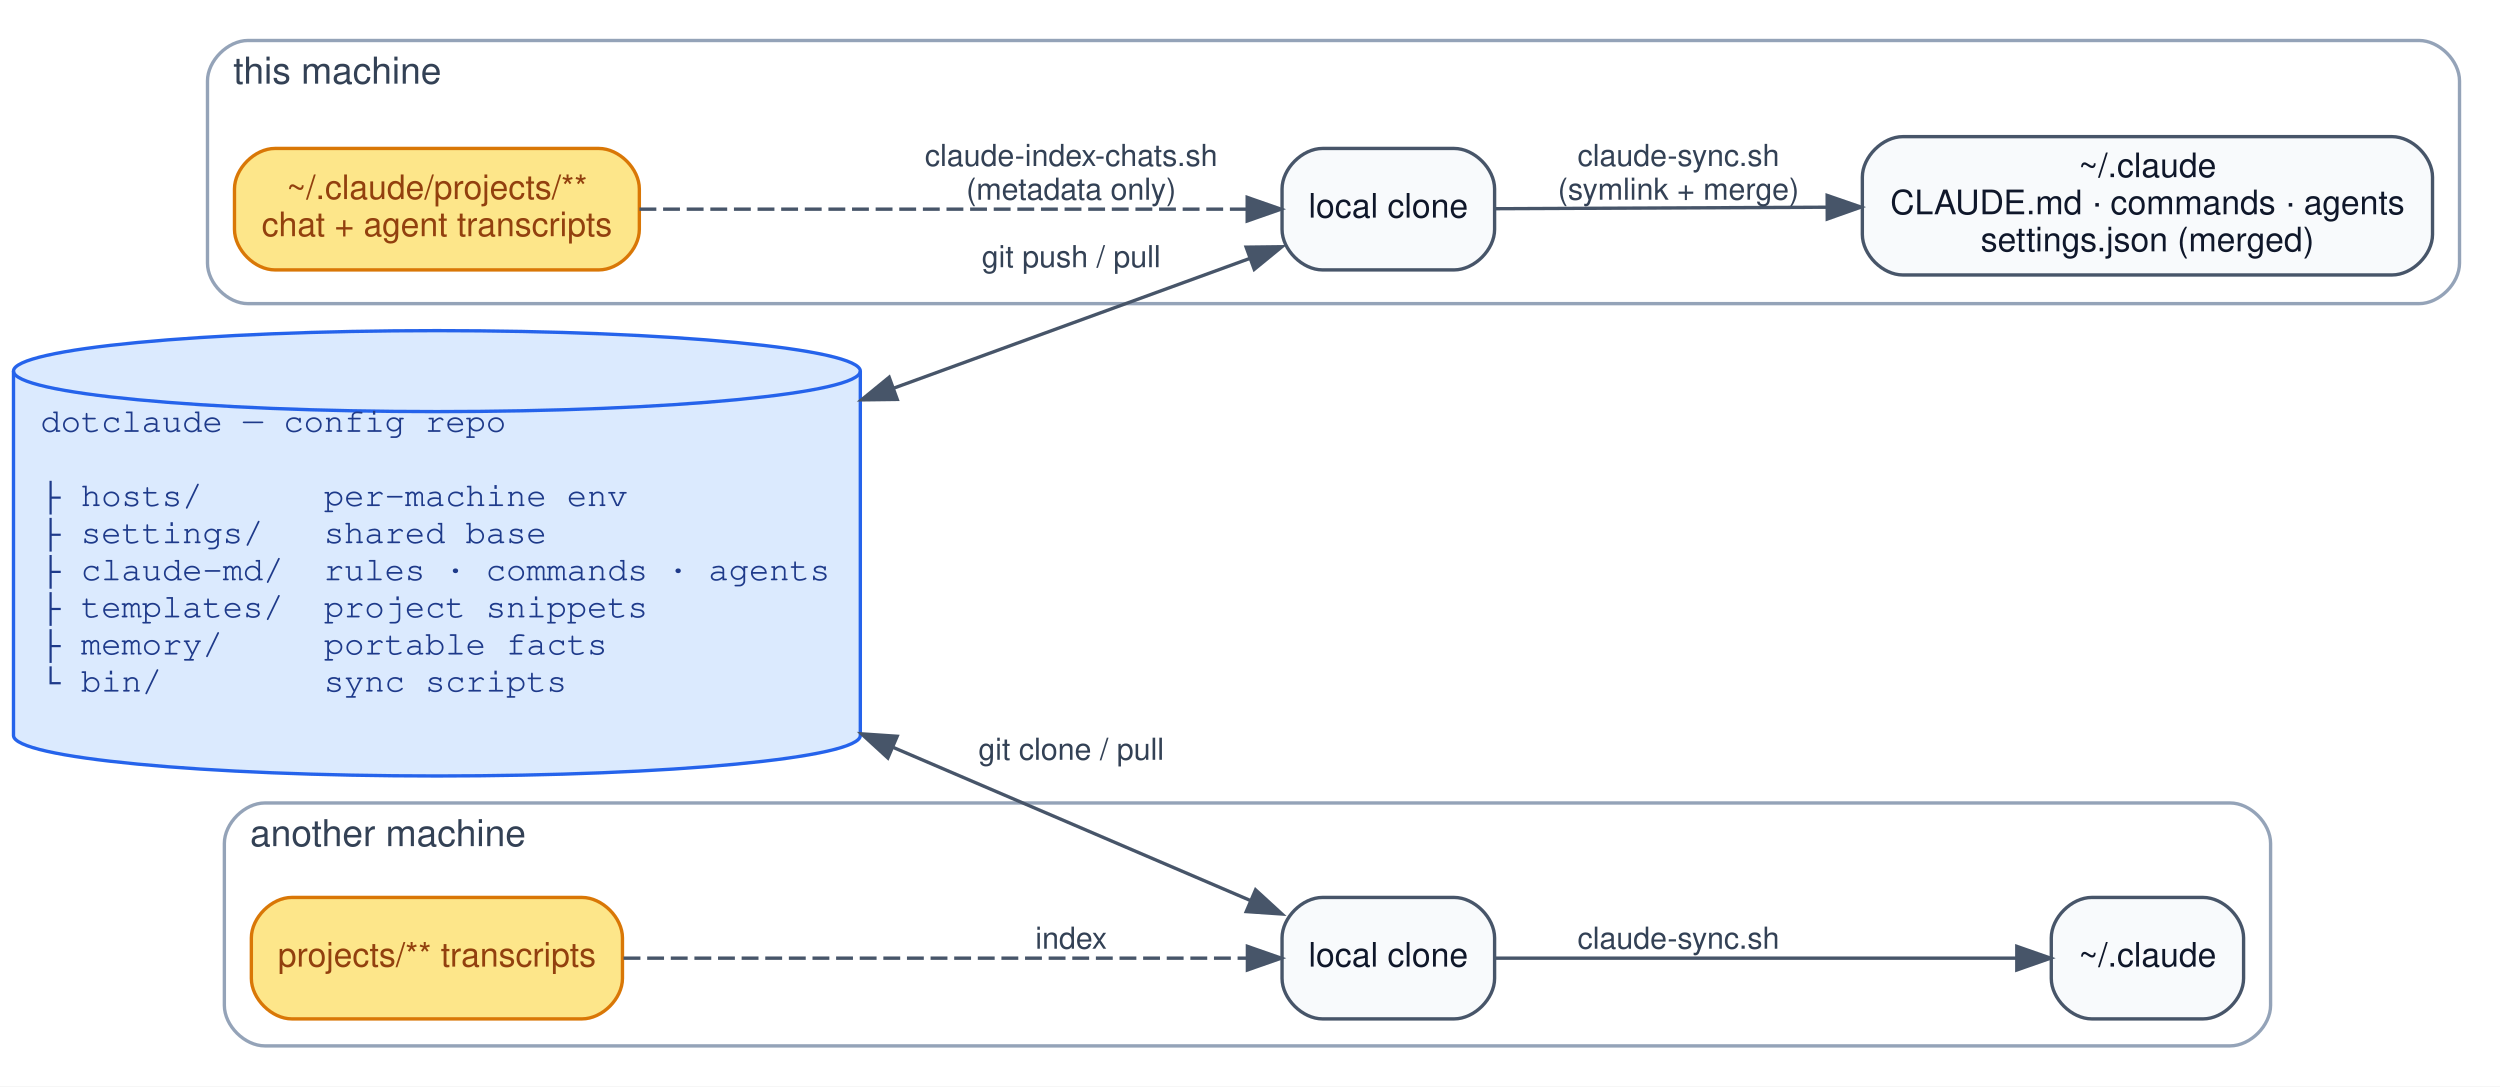
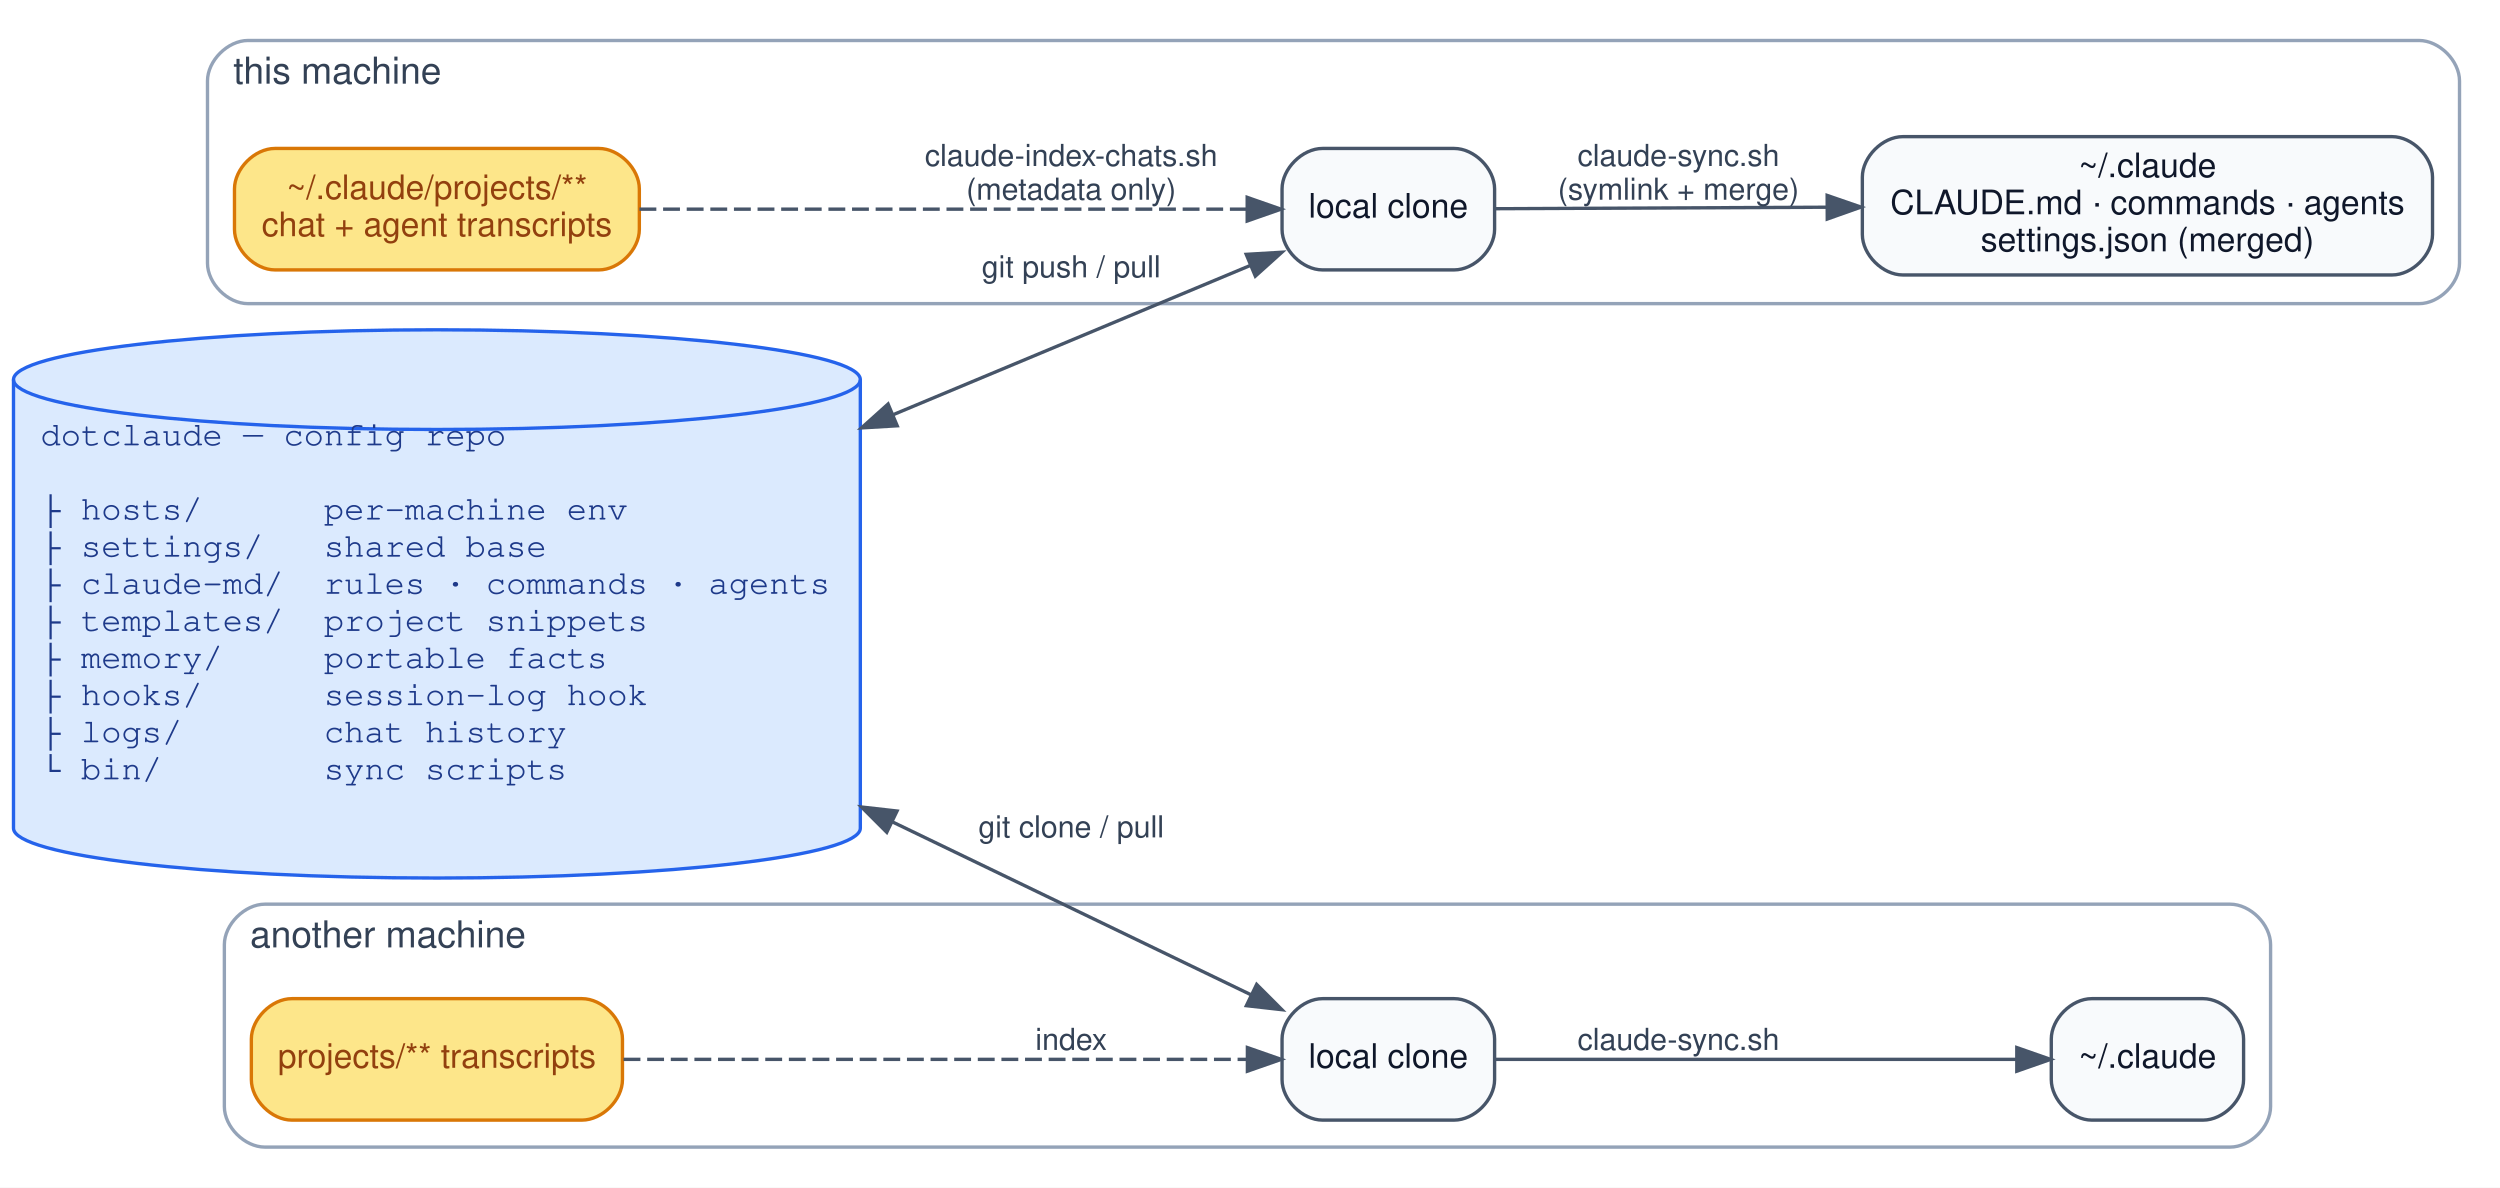
- <svg xmlns="http://www.w3.org/2000/svg" width="741pt" height="322pt" viewBox="0.00 0.00 741.00 322.00">
-   <g id="graph0" class="graph" transform="scale(1 1) rotate(0) translate(4 318)">
-     <polygon fill="white" stroke="transparent" points="-4,4 -4,-318 737,-318 737,4 -4,4" />
+ <svg xmlns="http://www.w3.org/2000/svg" width="741pt" height="352pt" viewBox="0.00 0.00 741.00 352.00">
+   <g id="graph0" class="graph" transform="scale(1 1) rotate(0) translate(4 348)">
+     <polygon fill="white" stroke="transparent" points="-4,4 -4,-348 737,-348 737,4 -4,4" />
    <g id="clust1" class="cluster">
-       <path fill="white" stroke="#94a3b8" d="M69.5,-228C69.5,-228 713,-228 713,-228 719,-228 725,-234 725,-240 725,-240 725,-294 725,-294 725,-300 719,-306 713,-306 713,-306 69.5,-306 69.5,-306 63.5,-306 57.5,-300 57.5,-294 57.5,-294 57.5,-240 57.5,-240 57.5,-234 63.5,-228 69.5,-228" />
-       <text text-anchor="middle" x="96" y="-293.2" font-family="Helvetica" font-size="11.00" fill="#334155">this machine</text>
+       <path fill="white" stroke="#94a3b8" d="M69.5,-258C69.5,-258 713,-258 713,-258 719,-258 725,-264 725,-270 725,-270 725,-324 725,-324 725,-330 719,-336 713,-336 713,-336 69.5,-336 69.5,-336 63.5,-336 57.5,-330 57.5,-324 57.5,-324 57.5,-270 57.5,-270 57.5,-264 63.5,-258 69.5,-258" />
+       <text text-anchor="middle" x="96" y="-323.2" font-family="Helvetica" font-size="11.00" fill="#334155">this machine</text>
    </g>
    <g id="clust2" class="cluster">
      <path fill="white" stroke="#94a3b8" d="M74.5,-8C74.5,-8 657,-8 657,-8 663,-8 669,-14 669,-20 669,-20 669,-68 669,-68 669,-74 663,-80 657,-80 657,-80 74.5,-80 74.5,-80 68.5,-80 62.5,-74 62.5,-68 62.5,-68 62.5,-20 62.5,-20 62.5,-14 68.5,-8 74.5,-8" />
      <text text-anchor="middle" x="111" y="-67.2" font-family="Helvetica" font-size="11.00" fill="#334155">another machine</text>
    </g>
    <g id="node1" class="node">
-       <path fill="#dbeafe" stroke="#2563eb" d="M251,-208C251,-214.62 194.75,-220 125.5,-220 56.25,-220 0,-214.62 0,-208 0,-208 0,-100 0,-100 0,-93.38 56.25,-88 125.5,-88 194.75,-88 251,-93.38 251,-100 251,-100 251,-208 251,-208" />
-       <path fill="none" stroke="#2563eb" d="M251,-208C251,-201.38 194.75,-196 125.5,-196 56.25,-196 0,-201.38 0,-208" />
-       <text text-anchor="start" x="8" y="-190" font-family="Courier" font-size="10.00" fill="#1e3a8a">dotclaude — config repo</text>
-       <text text-anchor="start" x="8" y="-179" font-family="Courier" font-size="10.00" fill="#1e3a8a"> </text>
-       <text text-anchor="start" x="8" y="-168" font-family="Courier" font-size="10.00" fill="#1e3a8a">├ hosts/      per-machine env</text>
-       <text text-anchor="start" x="8" y="-157" font-family="Courier" font-size="10.00" fill="#1e3a8a">├ settings/   shared base</text>
-       <text text-anchor="start" x="8" y="-146" font-family="Courier" font-size="10.00" fill="#1e3a8a">├ claude-md/  rules · commands · agents</text>
-       <text text-anchor="start" x="8" y="-135" font-family="Courier" font-size="10.00" fill="#1e3a8a">├ templates/  project snippets</text>
-       <text text-anchor="start" x="8" y="-124" font-family="Courier" font-size="10.00" fill="#1e3a8a">├ memory/     portable facts</text>
-       <text text-anchor="start" x="8" y="-113" font-family="Courier" font-size="10.00" fill="#1e3a8a">└ bin/        sync scripts</text>
+       <path fill="#dbeafe" stroke="#2563eb" d="M251,-235.48C251,-243.63 194.75,-250.25 125.5,-250.25 56.25,-250.25 0,-243.63 0,-235.48 0,-235.48 0,-102.52 0,-102.52 0,-94.37 56.25,-87.75 125.5,-87.75 194.75,-87.75 251,-94.37 251,-102.52 251,-102.52 251,-235.48 251,-235.48" />
+       <path fill="none" stroke="#2563eb" d="M251,-235.48C251,-227.33 194.75,-220.7 125.5,-220.7 56.25,-220.7 0,-227.33 0,-235.48" />
+       <text text-anchor="start" x="8" y="-216" font-family="Courier" font-size="10.00" fill="#1e3a8a">dotclaude — config repo</text>
+       <text text-anchor="start" x="8" y="-205" font-family="Courier" font-size="10.00" fill="#1e3a8a"> </text>
+       <text text-anchor="start" x="8" y="-194" font-family="Courier" font-size="10.00" fill="#1e3a8a">├ hosts/      per-machine env</text>
+       <text text-anchor="start" x="8" y="-183" font-family="Courier" font-size="10.00" fill="#1e3a8a">├ settings/   shared base</text>
+       <text text-anchor="start" x="8" y="-172" font-family="Courier" font-size="10.00" fill="#1e3a8a">├ claude-md/  rules · commands · agents</text>
+       <text text-anchor="start" x="8" y="-161" font-family="Courier" font-size="10.00" fill="#1e3a8a">├ templates/  project snippets</text>
+       <text text-anchor="start" x="8" y="-150" font-family="Courier" font-size="10.00" fill="#1e3a8a">├ memory/     portable facts</text>
+       <text text-anchor="start" x="8" y="-139" font-family="Courier" font-size="10.00" fill="#1e3a8a">├ hooks/      session-log hook</text>
+       <text text-anchor="start" x="8" y="-128" font-family="Courier" font-size="10.00" fill="#1e3a8a">├ logs/       chat history</text>
+       <text text-anchor="start" x="8" y="-117" font-family="Courier" font-size="10.00" fill="#1e3a8a">└ bin/        sync scripts</text>
    </g>
    <g id="node2" class="node">
-       <path fill="#f8fafc" stroke="#475569" d="M427,-274C427,-274 388,-274 388,-274 382,-274 376,-268 376,-262 376,-262 376,-250 376,-250 376,-244 382,-238 388,-238 388,-238 427,-238 427,-238 433,-238 439,-244 439,-250 439,-250 439,-262 439,-262 439,-268 433,-274 427,-274" />
-       <text text-anchor="middle" x="407.5" y="-253.5" font-family="Helvetica" font-size="10.00" fill="#0f172a">local clone</text>
+       <path fill="#f8fafc" stroke="#475569" d="M427,-304C427,-304 388,-304 388,-304 382,-304 376,-298 376,-292 376,-292 376,-280 376,-280 376,-274 382,-268 388,-268 388,-268 427,-268 427,-268 433,-268 439,-274 439,-280 439,-280 439,-292 439,-292 439,-298 433,-304 427,-304" />
+       <text text-anchor="middle" x="407.5" y="-283.5" font-family="Helvetica" font-size="10.00" fill="#0f172a">local clone</text>
    </g>
    <g id="edge1" class="edge">
-       <path fill="none" stroke="#475569" d="M260.83,-202.93C299.4,-216.99 338.56,-231.25 366.54,-241.44" />
-       <polygon fill="#475569" stroke="#475569" points="261.94,-199.62 251.35,-199.48 259.55,-206.19 261.94,-199.62" />
-       <polygon fill="#475569" stroke="#475569" points="365.36,-244.74 375.96,-244.87 367.76,-238.16 365.36,-244.74" />
-       <text text-anchor="middle" x="313.5" y="-238.8" font-family="Helvetica" font-size="9.00" fill="#334155">git push / pull</text>
+       <path fill="none" stroke="#475569" d="M260.83,-225.13C299.4,-241.25 338.56,-257.61 366.54,-269.3" />
+       <polygon fill="#475569" stroke="#475569" points="261.93,-221.8 251.35,-221.17 259.23,-228.25 261.93,-221.8" />
+       <polygon fill="#475569" stroke="#475569" points="365.38,-272.61 375.96,-273.24 368.08,-266.15 365.38,-272.61" />
+       <text text-anchor="middle" x="313.5" y="-265.8" font-family="Helvetica" font-size="9.00" fill="#334155">git push / pull</text>
    </g>
    <g id="node5" class="node">
      <path fill="#f8fafc" stroke="#475569" d="M427,-52C427,-52 388,-52 388,-52 382,-52 376,-46 376,-40 376,-40 376,-28 376,-28 376,-22 382,-16 388,-16 388,-16 427,-16 427,-16 433,-16 439,-22 439,-28 439,-28 439,-40 439,-40 439,-46 433,-52 427,-52" />
      <text text-anchor="middle" x="407.5" y="-31.5" font-family="Helvetica" font-size="10.00" fill="#0f172a">local clone</text>
    </g>
    <g id="edge2" class="edge">
-       <path fill="none" stroke="#475569" d="M260.55,-96.55C299.21,-79.98 338.47,-63.15 366.52,-51.13" />
-       <polygon fill="#475569" stroke="#475569" points="259.16,-93.34 251.35,-100.49 261.92,-99.77 259.16,-93.34" />
-       <polygon fill="#475569" stroke="#475569" points="368.15,-54.25 375.96,-47.09 365.39,-47.81 368.15,-54.25" />
-       <text text-anchor="middle" x="313.5" y="-92.8" font-family="Helvetica" font-size="9.00" fill="#334155">git clone / pull</text>
+       <path fill="none" stroke="#475569" d="M260.55,-104.37C299.38,-85.65 338.82,-66.63 366.89,-53.1" />
+       <polygon fill="#475569" stroke="#475569" points="258.84,-101.31 251.35,-108.8 261.88,-107.61 258.84,-101.31" />
+       <polygon fill="#475569" stroke="#475569" points="368.47,-56.22 375.96,-48.73 365.43,-49.92 368.47,-56.22" />
+       <text text-anchor="middle" x="313.5" y="-99.8" font-family="Helvetica" font-size="9.00" fill="#334155">git clone / pull</text>
    </g>
    <g id="node3" class="node">
-       <path fill="#f8fafc" stroke="#475569" d="M705,-277.5C705,-277.5 560,-277.5 560,-277.5 554,-277.5 548,-271.5 548,-265.5 548,-265.5 548,-248.5 548,-248.5 548,-242.5 554,-236.5 560,-236.5 560,-236.5 705,-236.5 705,-236.5 711,-236.5 717,-242.5 717,-248.5 717,-248.5 717,-265.5 717,-265.5 717,-271.5 711,-277.5 705,-277.5" />
-       <text text-anchor="middle" x="632.5" y="-265.5" font-family="Helvetica" font-size="10.00" fill="#0f172a">~/.claude</text>
-       <text text-anchor="middle" x="632.5" y="-254.5" font-family="Helvetica" font-size="10.00" fill="#0f172a">CLAUDE.md · commands · agents</text>
-       <text text-anchor="middle" x="632.5" y="-243.5" font-family="Helvetica" font-size="10.00" fill="#0f172a">settings.json (merged)</text>
+       <path fill="#f8fafc" stroke="#475569" d="M705,-307.5C705,-307.5 560,-307.5 560,-307.5 554,-307.5 548,-301.5 548,-295.5 548,-295.5 548,-278.5 548,-278.5 548,-272.5 554,-266.5 560,-266.5 560,-266.5 705,-266.5 705,-266.5 711,-266.5 717,-272.5 717,-278.5 717,-278.5 717,-295.5 717,-295.5 717,-301.5 711,-307.5 705,-307.5" />
+       <text text-anchor="middle" x="632.5" y="-295.5" font-family="Helvetica" font-size="10.00" fill="#0f172a">~/.claude</text>
+       <text text-anchor="middle" x="632.5" y="-284.5" font-family="Helvetica" font-size="10.00" fill="#0f172a">CLAUDE.md · commands · agents</text>
+       <text text-anchor="middle" x="632.5" y="-273.5" font-family="Helvetica" font-size="10.00" fill="#0f172a">settings.json (merged)</text>
    </g>
    <g id="edge3" class="edge">
-       <path fill="none" stroke="#475569" d="M439.04,-256.14C464.44,-256.25 502.02,-256.42 537.24,-256.58" />
-       <polygon fill="#475569" stroke="#475569" points="537.57,-260.08 547.58,-256.62 537.6,-253.08 537.57,-260.08" />
-       <text text-anchor="middle" x="493.5" y="-268.8" font-family="Helvetica" font-size="9.00" fill="#334155">claude-sync.sh</text>
-       <text text-anchor="middle" x="493.5" y="-258.8" font-family="Helvetica" font-size="9.00" fill="#334155">(symlink + merge)</text>
+       <path fill="none" stroke="#475569" d="M439.04,-286.14C464.44,-286.25 502.02,-286.42 537.24,-286.58" />
+       <polygon fill="#475569" stroke="#475569" points="537.57,-290.08 547.58,-286.62 537.6,-283.08 537.57,-290.08" />
+       <text text-anchor="middle" x="493.5" y="-298.8" font-family="Helvetica" font-size="9.00" fill="#334155">claude-sync.sh</text>
+       <text text-anchor="middle" x="493.5" y="-288.8" font-family="Helvetica" font-size="9.00" fill="#334155">(symlink + merge)</text>
    </g>
    <g id="node4" class="node">
-       <path fill="#fde68a" stroke="#d97706" d="M173.5,-274C173.5,-274 77.5,-274 77.5,-274 71.5,-274 65.5,-268 65.5,-262 65.5,-262 65.5,-250 65.5,-250 65.5,-244 71.5,-238 77.5,-238 77.5,-238 173.5,-238 173.5,-238 179.5,-238 185.5,-244 185.5,-250 185.5,-250 185.5,-262 185.5,-262 185.5,-268 179.5,-274 173.5,-274" />
-       <text text-anchor="middle" x="125.5" y="-259" font-family="Helvetica" font-size="10.00" fill="#92400e">~/.claude/projects/**</text>
-       <text text-anchor="middle" x="125.5" y="-248" font-family="Helvetica" font-size="10.00" fill="#92400e">chat + agent transcripts</text>
+       <path fill="#fde68a" stroke="#d97706" d="M173.5,-304C173.5,-304 77.5,-304 77.5,-304 71.5,-304 65.5,-298 65.5,-292 65.5,-292 65.5,-280 65.5,-280 65.5,-274 71.5,-268 77.5,-268 77.5,-268 173.5,-268 173.5,-268 179.5,-268 185.5,-274 185.5,-280 185.5,-280 185.5,-292 185.5,-292 185.5,-298 179.5,-304 173.5,-304" />
+       <text text-anchor="middle" x="125.5" y="-289" font-family="Helvetica" font-size="10.00" fill="#92400e">~/.claude/projects/**</text>
+       <text text-anchor="middle" x="125.5" y="-278" font-family="Helvetica" font-size="10.00" fill="#92400e">chat + agent transcripts</text>
    </g>
    <g id="edge5" class="edge">
-       <path fill="none" stroke="#475569" stroke-dasharray="5,2" d="M185.54,-256C239.54,-256 318.02,-256 365.46,-256" />
-       <polygon fill="#475569" stroke="#475569" points="365.67,-259.5 375.67,-256 365.67,-252.5 365.67,-259.5" />
-       <text text-anchor="middle" x="313.5" y="-268.8" font-family="Helvetica" font-size="9.00" fill="#334155">claude-index-chats.sh</text>
-       <text text-anchor="middle" x="313.5" y="-258.8" font-family="Helvetica" font-size="9.00" fill="#334155">(metadata only)</text>
+       <path fill="none" stroke="#475569" stroke-dasharray="5,2" d="M185.54,-286C239.54,-286 318.02,-286 365.46,-286" />
+       <polygon fill="#475569" stroke="#475569" points="365.67,-289.5 375.67,-286 365.67,-282.5 365.67,-289.5" />
+       <text text-anchor="middle" x="313.5" y="-298.8" font-family="Helvetica" font-size="9.00" fill="#334155">claude-index-chats.sh</text>
+       <text text-anchor="middle" x="313.5" y="-288.8" font-family="Helvetica" font-size="9.00" fill="#334155">(metadata only)</text>
    </g>
    <g id="node6" class="node">
      <path fill="#f8fafc" stroke="#475569" d="M649,-52C649,-52 616,-52 616,-52 610,-52 604,-46 604,-40 604,-40 604,-28 604,-28 604,-22 610,-16 616,-16 616,-16 649,-16 649,-16 655,-16 661,-22 661,-28 661,-28 661,-40 661,-40 661,-46 655,-52 649,-52" />
      <text text-anchor="middle" x="632.5" y="-31.5" font-family="Helvetica" font-size="10.00" fill="#0f172a">~/.claude</text>
    </g>
    <g id="edge4" class="edge">
      <path fill="none" stroke="#475569" d="M439.04,-34C479.26,-34 549.98,-34 593.58,-34" />
      <polygon fill="#475569" stroke="#475569" points="593.78,-37.5 603.78,-34 593.78,-30.5 593.78,-37.5" />
      <text text-anchor="middle" x="493.5" y="-36.8" font-family="Helvetica" font-size="9.00" fill="#334155">claude-sync.sh</text>
    </g>
    <g id="node7" class="node">
      <path fill="#fde68a" stroke="#d97706" d="M168.5,-52C168.5,-52 82.5,-52 82.5,-52 76.5,-52 70.5,-46 70.5,-40 70.5,-40 70.5,-28 70.5,-28 70.5,-22 76.5,-16 82.5,-16 82.5,-16 168.5,-16 168.5,-16 174.5,-16 180.5,-22 180.5,-28 180.5,-28 180.5,-40 180.5,-40 180.5,-46 174.5,-52 168.5,-52" />
      <text text-anchor="middle" x="125.5" y="-31.5" font-family="Helvetica" font-size="10.00" fill="#92400e">projects/** transcripts</text>
    </g>
    <g id="edge6" class="edge">
      <path fill="none" stroke="#475569" stroke-dasharray="5,2" d="M180.82,-34C234.9,-34 316.69,-34 365.53,-34" />
      <polygon fill="#475569" stroke="#475569" points="365.73,-37.5 375.73,-34 365.73,-30.5 365.73,-37.5" />
      <text text-anchor="middle" x="313.5" y="-36.8" font-family="Helvetica" font-size="9.00" fill="#334155">index</text>
    </g>
  </g>
</svg>
